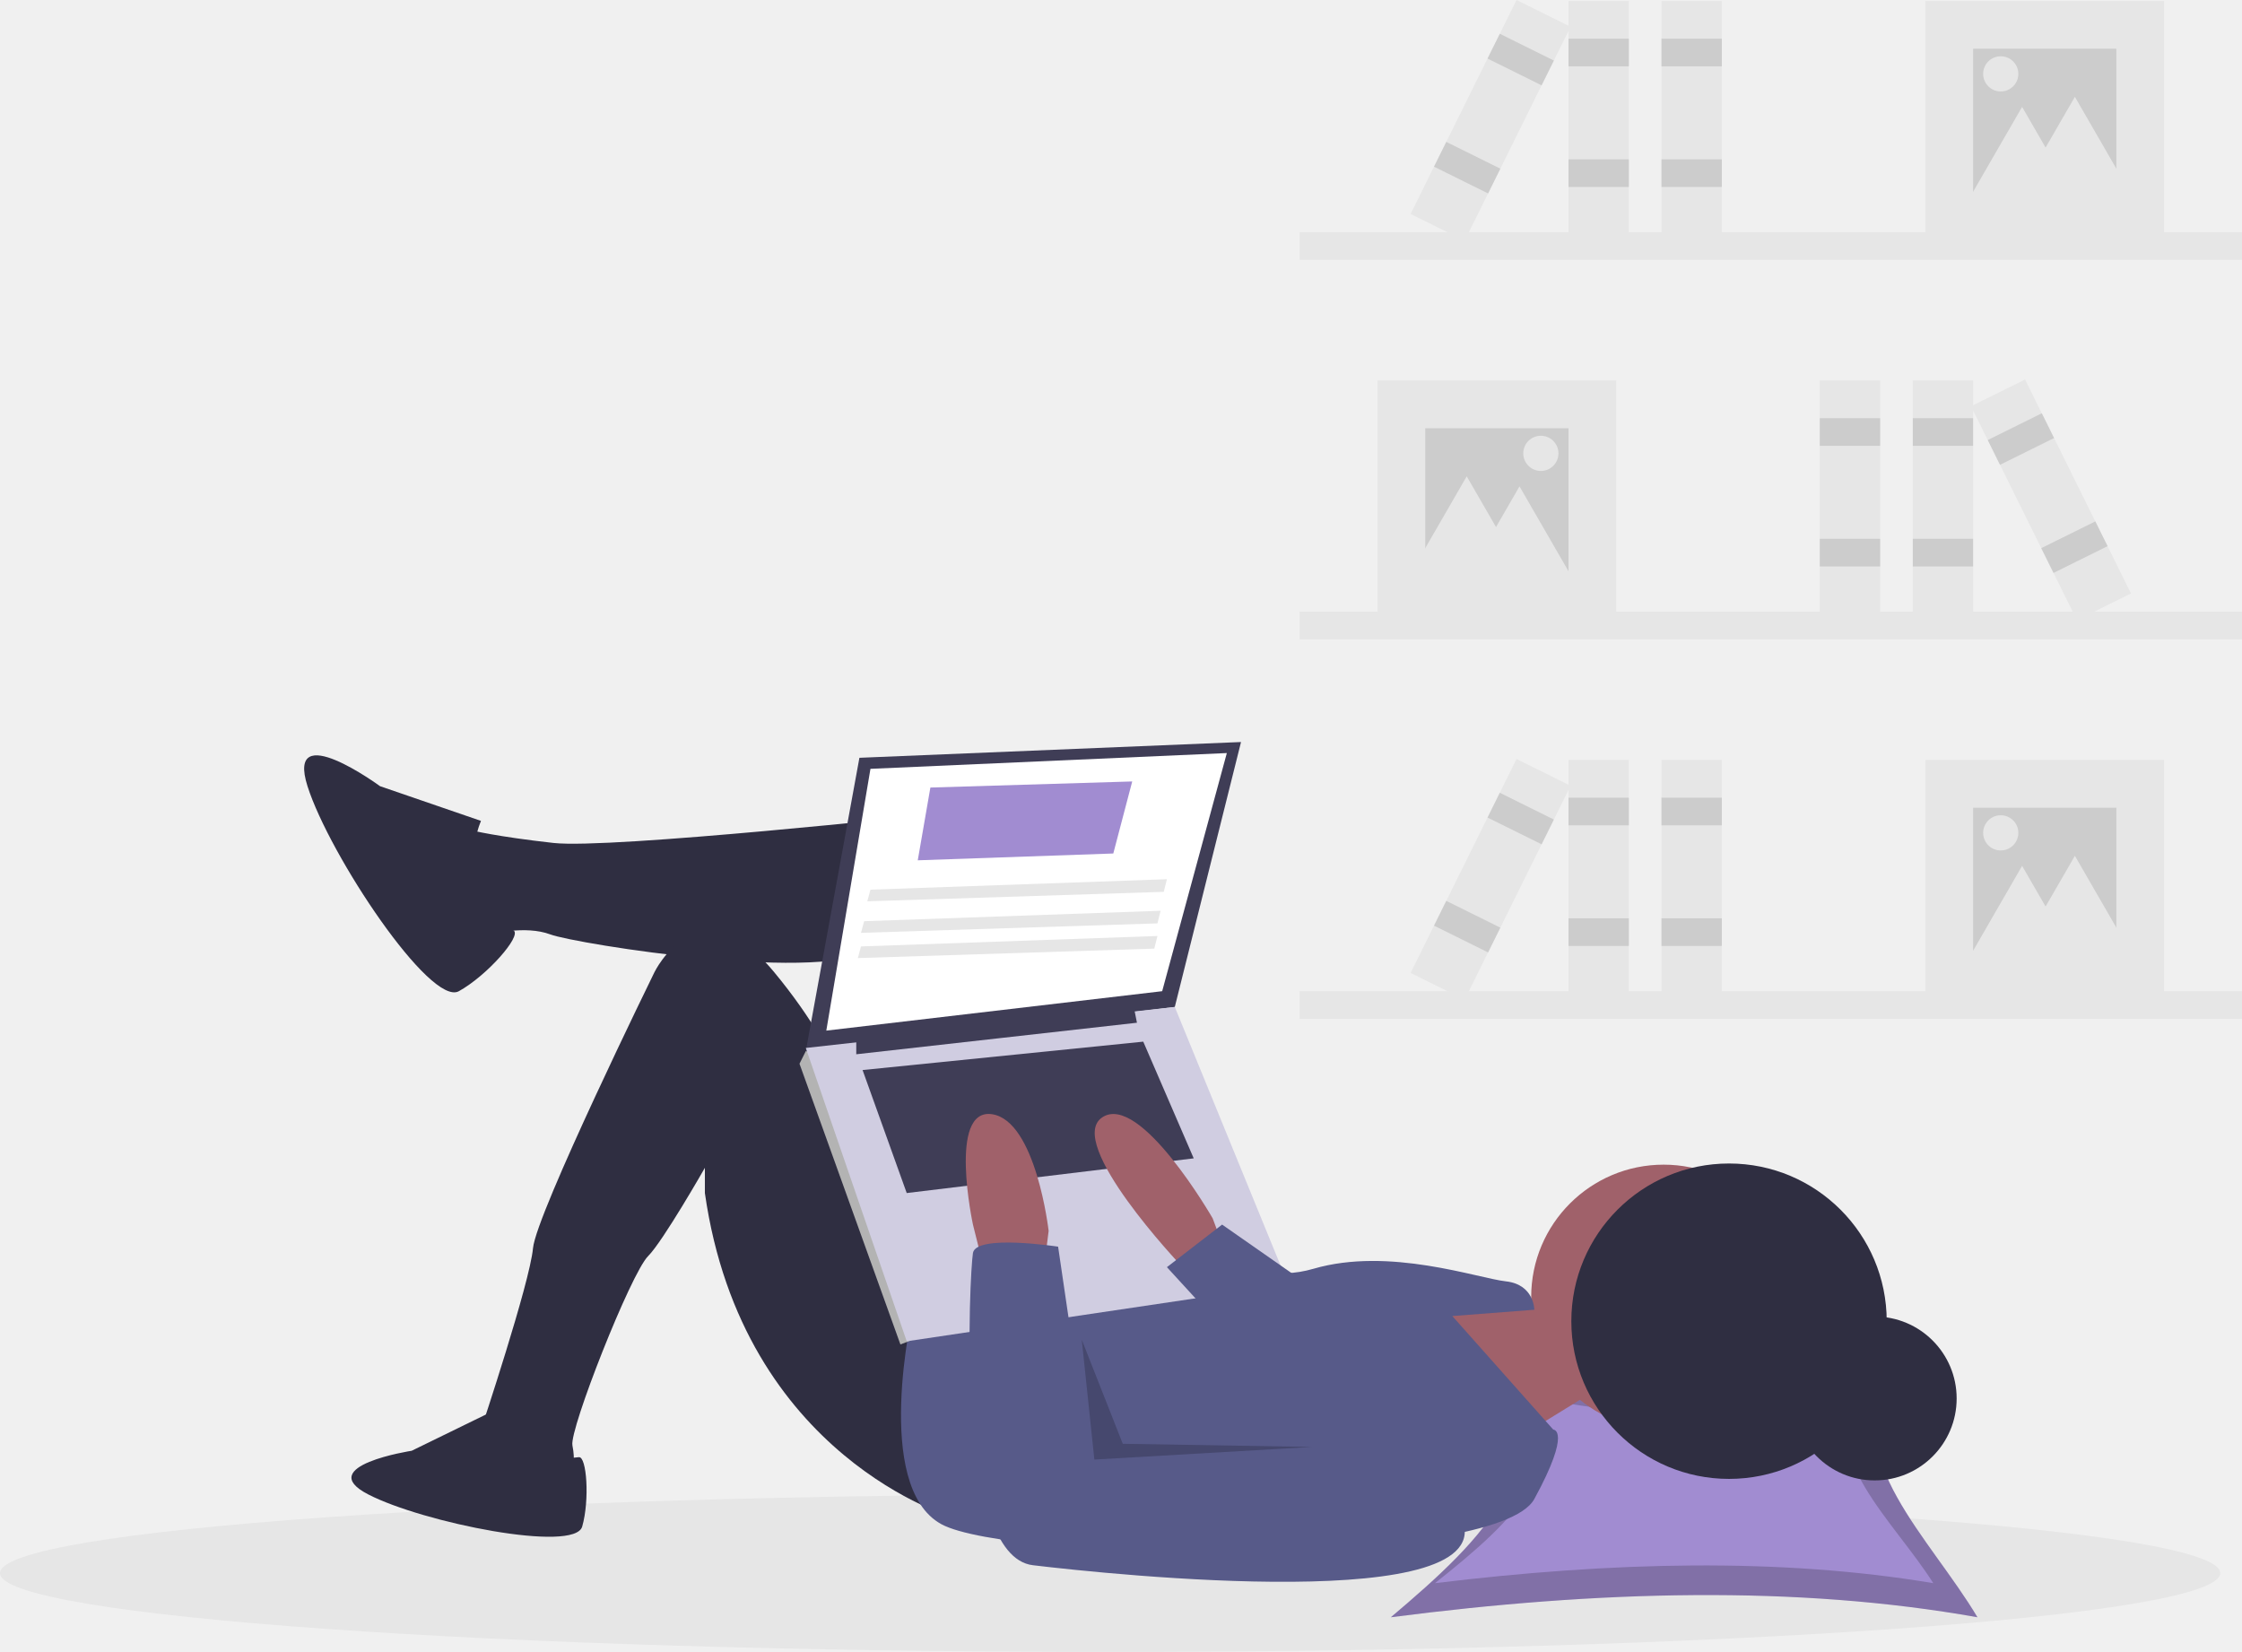
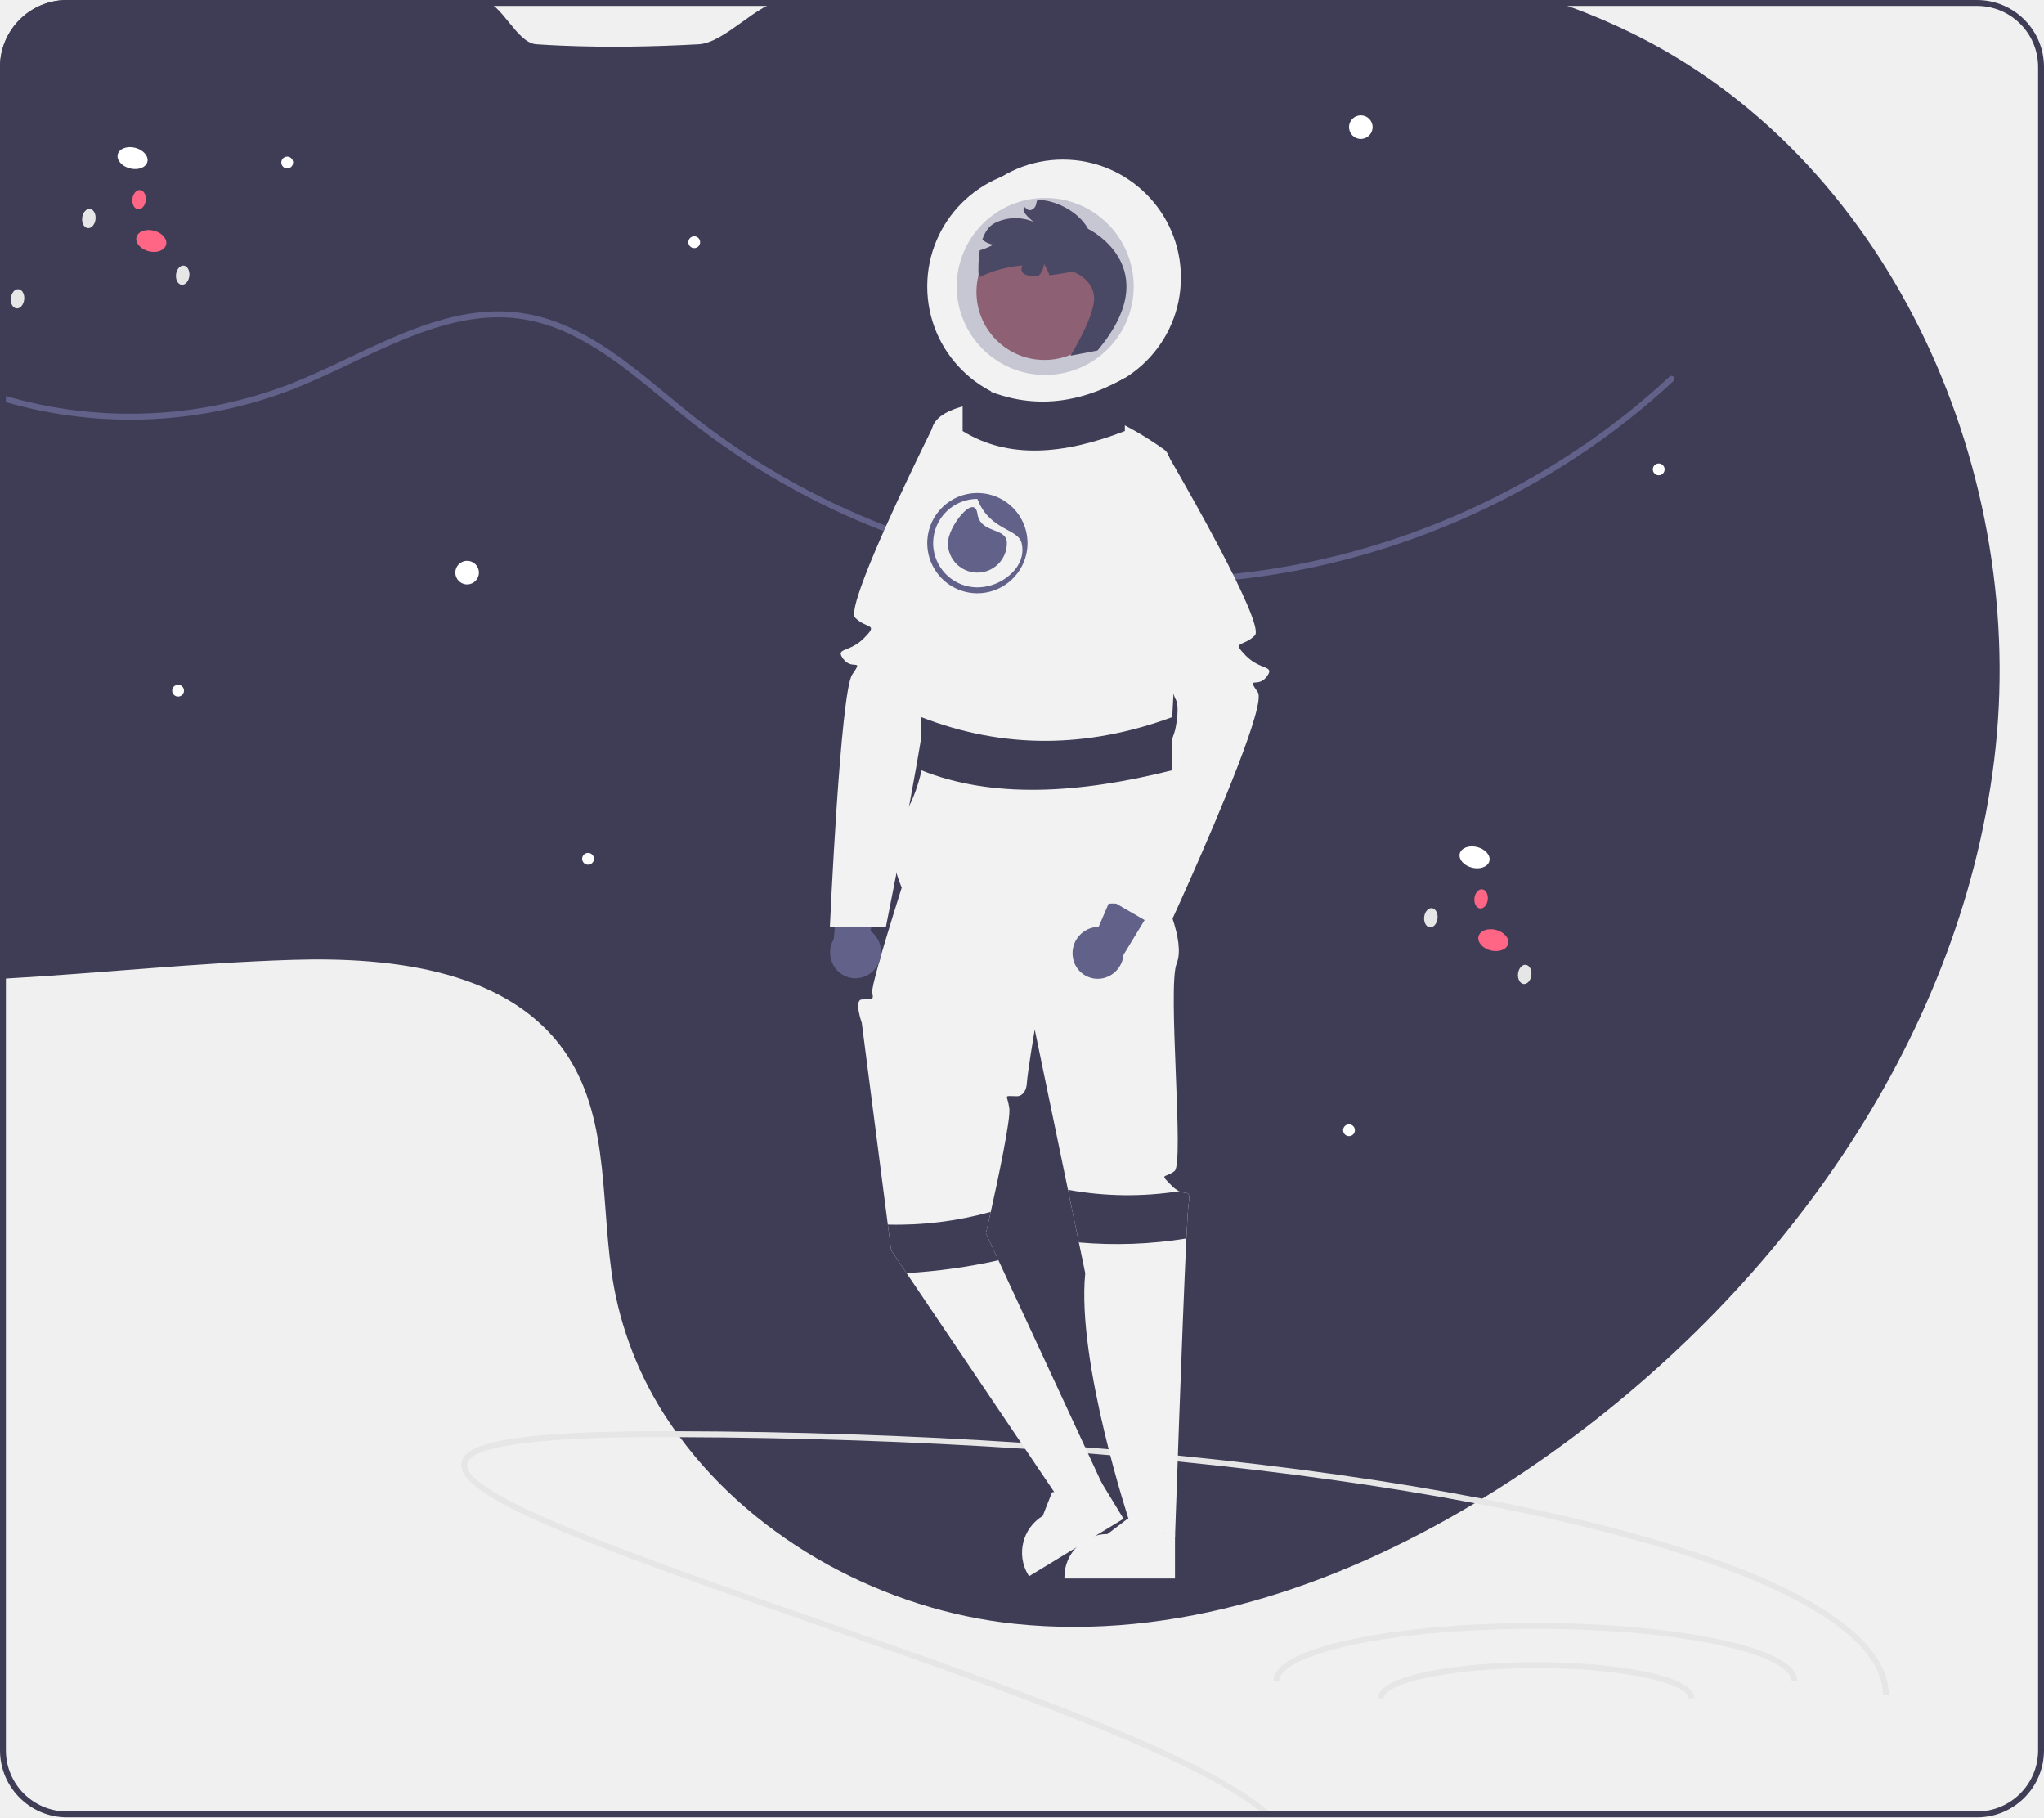
- <svg xmlns="http://www.w3.org/2000/svg" id="b3df86d2-2022-47c6-a781-bb5144daf06b" data-name="Layer 1" width="802.027" height="590.916" viewBox="0 0 802.027 590.916">
-   <rect x="464.906" y="218.808" width="337.121" height="9.889" fill="#e6e6e6" />
-   <rect x="492.774" y="136.101" width="85.404" height="85.404" fill="#e6e6e6" />
-   <rect x="509.855" y="153.182" width="51.242" height="51.242" fill="#ccc" />
-   <rect x="684.259" y="136.101" width="21.576" height="85.404" fill="#e6e6e6" />
-   <rect x="684.259" y="149.586" width="21.576" height="9.889" fill="#ccc" />
-   <rect x="684.259" y="192.737" width="21.576" height="9.889" fill="#ccc" />
-   <rect x="650.997" y="136.101" width="21.576" height="85.404" fill="#e6e6e6" />
-   <rect x="650.997" y="149.586" width="21.576" height="9.889" fill="#ccc" />
-   <rect x="650.997" y="192.737" width="21.576" height="9.889" fill="#ccc" />
-   <rect x="921.902" y="290.643" width="21.576" height="85.404" transform="translate(-250.0565 293.892) rotate(-26.3396)" fill="#e6e6e6" />
-   <rect x="911.133" y="306.647" width="21.576" height="9.889" transform="translate(-241.5231 286.8553) rotate(-26.3396)" fill="#ccc" />
-   <rect x="930.279" y="345.319" width="21.576" height="9.889" transform="translate(-256.6936 299.365) rotate(-26.3396)" fill="#ccc" />
-   <polygon points="524.688 170.382 535.554 189.201 546.419 208.02 524.688 208.02 502.958 208.02 513.823 189.201 524.688 170.382" fill="#e6e6e6" />
-   <polygon points="543.567 173.978 554.432 192.797 565.298 211.616 543.567 211.616 521.837 211.616 532.702 192.797 543.567 173.978" fill="#e6e6e6" />
-   <circle cx="551.209" cy="162.171" r="6.293" fill="#e6e6e6" />
-   <rect x="663.892" y="237.602" width="337.121" height="9.889" transform="translate(1465.919 330.5513) rotate(-180)" fill="#e6e6e6" />
-   <rect x="887.741" y="154.895" width="85.404" height="85.404" transform="translate(1661.899 240.6523) rotate(-180)" fill="#e6e6e6" />
-   <rect x="904.821" y="171.976" width="51.242" height="51.242" transform="translate(1661.899 240.6523) rotate(-180)" fill="#ccc" />
-   <rect x="760.084" y="154.895" width="21.576" height="85.404" transform="translate(1342.757 240.6523) rotate(-180)" fill="#e6e6e6" />
-   <rect x="760.084" y="168.38" width="21.576" height="9.889" transform="translate(1342.757 192.1068) rotate(-180)" fill="#ccc" />
-   <rect x="760.084" y="211.531" width="21.576" height="9.889" transform="translate(1342.757 278.4099) rotate(-180)" fill="#ccc" />
-   <rect x="793.347" y="154.895" width="21.576" height="85.404" transform="translate(1409.283 240.6523) rotate(-180)" fill="#e6e6e6" />
-   <rect x="793.347" y="168.38" width="21.576" height="9.889" transform="translate(1409.283 192.1068) rotate(-180)" fill="#ccc" />
-   <rect x="793.347" y="211.531" width="21.576" height="9.889" transform="translate(1409.283 278.4099) rotate(-180)" fill="#ccc" />
-   <rect x="721.427" y="154.895" width="21.576" height="85.404" transform="translate(1101.754 545.0149) rotate(-153.6604)" fill="#e6e6e6" />
-   <rect x="732.197" y="170.9" width="21.576" height="9.889" transform="translate(1131.826 508.5461) rotate(-153.6604)" fill="#ccc" />
-   <rect x="713.051" y="209.571" width="21.576" height="9.889" transform="translate(1078.364 573.3795) rotate(-153.6604)" fill="#ccc" />
-   <polygon points="742.244 34.634 731.379 53.453 720.514 72.272 742.244 72.272 763.975 72.272 753.109 53.453 742.244 34.634" fill="#e6e6e6" />
-   <polygon points="723.365 38.23 712.5 57.049 701.635 75.868 723.365 75.868 745.096 75.868 734.231 57.049 723.365 38.23" fill="#e6e6e6" />
-   <circle cx="715.724" cy="26.424" r="6.293" fill="#e6e6e6" />
-   <rect x="663.892" y="509.097" width="337.121" height="9.889" transform="translate(1465.919 873.5416) rotate(-180)" fill="#e6e6e6" />
-   <rect x="887.741" y="426.39" width="85.404" height="85.404" transform="translate(1661.899 783.6425) rotate(-180)" fill="#e6e6e6" />
-   <rect x="904.821" y="443.471" width="51.242" height="51.242" transform="translate(1661.899 783.6425) rotate(-180)" fill="#ccc" />
-   <rect x="760.084" y="426.39" width="21.576" height="85.404" transform="translate(1342.757 783.6425) rotate(-180)" fill="#e6e6e6" />
-   <rect x="760.084" y="439.875" width="21.576" height="9.889" transform="translate(1342.757 735.0971) rotate(-180)" fill="#ccc" />
-   <rect x="760.084" y="483.027" width="21.576" height="9.889" transform="translate(1342.757 821.4002) rotate(-180)" fill="#ccc" />
-   <rect x="793.347" y="426.39" width="21.576" height="85.404" transform="translate(1409.283 783.6425) rotate(-180)" fill="#e6e6e6" />
-   <rect x="793.347" y="439.875" width="21.576" height="9.889" transform="translate(1409.283 735.0971) rotate(-180)" fill="#ccc" />
-   <rect x="793.347" y="483.027" width="21.576" height="9.889" transform="translate(1409.283 821.4002) rotate(-180)" fill="#ccc" />
-   <rect x="721.427" y="426.39" width="21.576" height="85.404" transform="translate(981.2936 1059.819) rotate(-153.6604)" fill="#e6e6e6" />
-   <rect x="732.197" y="442.395" width="21.576" height="9.889" transform="translate(1011.366 1023.35) rotate(-153.6604)" fill="#ccc" />
-   <rect x="713.051" y="481.067" width="21.576" height="9.889" transform="translate(957.9038 1088.183) rotate(-153.6604)" fill="#ccc" />
-   <polygon points="742.244 306.129 731.379 324.948 720.514 343.768 742.244 343.768 763.975 343.768 753.109 324.948 742.244 306.129" fill="#e6e6e6" />
-   <polygon points="723.365 309.725 712.5 328.544 701.635 347.364 723.365 347.364 745.096 347.364 734.231 328.544 723.365 309.725" fill="#e6e6e6" />
-   <circle cx="715.724" cy="297.919" r="6.293" fill="#e6e6e6" />
-   <ellipse cx="397.129" cy="562.711" rx="397.129" ry="28.205" fill="#e6e6e6" />
-   <path d="M906.373,733.048c-64.755-11.525-135.567-9.609-209.847,0,33.855-28.581,63.075-57.163,29.219-85.744,66.039,13.624,75.289,12.245,148.752,0C857.459,675.885,889.334,704.467,906.373,733.048Z" transform="translate(-198.9865 -154.5418)" fill="#a18cd1" />
-   <path d="M906.373,733.048c-64.755-11.525-135.567-9.609-209.847,0,33.855-28.581,63.075-57.163,29.219-85.744,66.039,13.624,75.289,12.245,148.752,0C857.459,675.885,889.334,704.467,906.373,733.048Z" transform="translate(-198.9865 -154.5418)" opacity="0.2" />
-   <path d="M890.578,720.854c-55.007-9.2-115.159-7.67-178.257,0C741.08,698.04,765.901,675.226,737.142,652.412c56.098,10.875,63.955,9.774,126.359,0C849.027,675.226,876.104,698.04,890.578,720.854Z" transform="translate(-198.9865 -154.5418)" fill="#a18cd1" />
-   <circle cx="670.64" cy="500.244" r="29.309" fill="#2f2e41" />
-   <polygon points="537.591 466.249 557.899 469.634 568.053 498.967 538.72 517.019 504.873 466.249 536.463 466.249 537.591 466.249" fill="#a0616a" />
-   <circle cx="595.13" cy="463.993" r="47.385" fill="#a0616a" />
-   <path d="M532.372,445.919s-115.077,12.41-135.385,10.154-29.333-4.513-29.333-4.513-13.539,18.051-6.769,25.949A48.822,48.822,0,0,0,374.423,488.791s12.41-3.385,21.436,0,100.411,18.051,116.205,4.513S532.372,445.919,532.372,445.919Z" transform="translate(-198.9865 -154.5418)" fill="#2f2e41" />
-   <path d="M540.27,697.509s-75.59-21.436-89.128-116.205v-9.026S436.185,598.516,430.833,603.868c-6.205,6.205-28.205,62.051-27.077,67.693s0,7.897,0,7.897l-32.718-3.385V665.919s17.487-52.462,18.615-64.872,43.436-98.718,43.436-98.718,15.795-32.718,42.872,0,29.333,55.282,29.333,55.282l34.974,67.693Z" transform="translate(-198.9865 -154.5418)" fill="#2f2e41" />
-   <path d="M371.038,448.175l-36.103-12.41s-33.846-24.821-25.949,0,44,78.975,54.154,73.334,22.366-19.643,19.644-21.668S362.013,470.739,371.038,448.175Z" transform="translate(-198.9865 -154.5418)" fill="#2f2e41" />
-   <path d="M375.402,659.259l-29.144,14.233s-35.244,5.422-15.589,15.589,73.876,21.011,76.587,11.522,1.635-25.236-1.216-24.818S383.535,678.236,375.402,659.259Z" transform="translate(-198.9865 -154.5418)" fill="#2f2e41" />
-   <path d="M525.603,623.048s-14.667,63.18,10.154,76.718S734.322,715.561,747.86,690.74s6.769-24.821,6.769-24.821l-36.103-40.616L747.86,623.048s0-9.026-10.154-10.154-41.744-12.41-68.821-4.513-42.872-15.795-42.872-15.795Z" transform="translate(-198.9865 -154.5418)" fill="#575a89" />
-   <polygon points="307.437 271.069 288.257 375.993 420.258 360.198 443.95 265.428 307.437 271.069" fill="#3f3d56" />
-   <polygon points="311.386 275.018 295.591 368.659 415.745 354.557 438.873 269.377 311.386 275.018" fill="#fff" />
-   <polygon points="292.77 377.121 288.257 375.993 286.001 380.505 322.104 480.916 325.499 479.618 326.616 473.019 292.77 377.121" fill="#b3b3b3" />
-   <polygon points="288.257 374.864 324.36 479.788 460.873 459.48 420.258 360.198 288.257 374.864" fill="#d0cde1" />
-   <polygon points="306.309 371.48 306.309 377.121 406.719 365.839 405.591 360.198 306.309 371.48" fill="#3f3d56" />
-   <polygon points="308.565 382.762 324.36 426.762 427.027 414.352 408.976 372.608 308.565 382.762" fill="#3f3d56" />
-   <path d="M636.167,599.355l-3.385-9.026s-25.949-45.128-39.487-36.103,28.205,53.026,28.205,53.026h13.539Z" transform="translate(-198.9865 -154.5418)" fill="#a0616a" />
-   <path d="M550.423,606.124l-3.385-13.539s-9.026-41.744,6.769-39.487,20.308,41.744,20.308,41.744l-1.128,9.026Z" transform="translate(-198.9865 -154.5418)" fill="#a0616a" />
-   <path d="M577.501,600.483s-29.333-4.513-30.462,2.256-6.769,108.308,21.436,111.693,168.103,18.051,153.436-16.923-37.231-30.462-37.231-30.462L588.783,677.202Z" transform="translate(-198.9865 -154.5418)" fill="#575a89" />
-   <polygon points="467.078 458.916 437.181 438.044 417.437 453.275 442.258 480.352 467.078 458.916" fill="#575a89" />
-   <polygon points="386.976 479.224 391.488 522.096 469.335 517.583 401.642 516.455 386.976 479.224" opacity="0.2" />
-   <circle cx="618.521" cy="472.603" r="56.41" fill="#2f2e41" />
-   <polygon points="328.309 307.736 398.258 305.301 405.027 279.531 332.822 281.71 328.309 307.736" fill="#a18cd1" />
-   <polygon points="310.258 322.403 416.309 319.018 417.437 314.505 311.386 318.239 310.258 322.403" fill="#e6e6e6" />
-   <polygon points="308.001 333.685 414.053 330.3 415.181 325.787 309.129 329.521 308.001 333.685" fill="#e6e6e6" />
-   <polygon points="306.873 342.71 412.924 339.326 414.053 334.813 308.001 338.546 306.873 342.71" fill="#e6e6e6" />
+ <svg xmlns="http://www.w3.org/2000/svg" data-name="Layer 1" width="693" height="616" viewBox="0 0 693 616">
+   <path d="M929.6,399.75c-11.9,96.32-74.08,181.71-153.68,237.23q-9.69,6.765-19.86,12.98c-.85.52-1.7,1.04-2.55,1.55-47.3,28.38-101.49,46.56-155.93,40.89-44.23-4.6-87.66-28.13-113.58-63.28-.49-.66-.98-1.34-1.45-2.01a121.428,121.428,0,0,1-20.96-49.22c-4.66-26.29-1.04-55.36-15.52-77.79-18.78-29.1-59-33.84-93.61-32.75-32.35,1.01-64.65,4.51-96.96,6.33-.66.04-1.33.07-2,.11V164.69A22.717,22.717,0,0,1,276.19,142H416.92c6.81.89,11.63,14.55,18.42,15q4.41.3,8.81.48c15.43.64,30.84.37,46.23-.48,8.99-.49,19.98-14.18,28.96-15H779.2c1.94.64,3.86,1.31,5.78,2a214.757,214.757,0,0,1,24.2,10.44C895.74,198.33,941.5,303.43,929.6,399.75Z" transform="translate(-253.5 -142)" fill="#3f3d56" />
+   <path d="M820.89,271.14c-40.29,37.5-93.66,61.56-148.48,67.33q-8.07.855-16.18,1.17c-1.2.05-2.4.08-3.61.11-1.96.05-3.93.07-5.89.07q-3.525,0-7.05-.1a255.884,255.884,0,0,1-40.52-4.43c-.49-.1-.97-.19-1.46-.29q-3.165-.615-6.31-1.32-6.03-1.335-12-2.96c-1.29-.35-2.58-.71-3.87-1.09-1.85-.53-3.69-1.09-5.53-1.66-.69-.22-1.38-.43-2.07-.66q-1.05-.33-2.1-.69-6.405-2.1-12.7-4.56a255.242,255.242,0,0,1-66.37-37.91c-2.78-2.21-5.6-4.53-8.32-6.78-14.62-12.06-29.74-24.53-48.17-27.25-19.9-2.93-39.02,6.13-57.5,14.89-6.27,2.97-12.75,6.04-19.16,8.61a152.671,152.671,0,0,1-98.1,4.69c-.67-.18-1.34-.38-2-.58v-2.09c.66.2,1.33.4,2,.59a150.753,150.753,0,0,0,97.36-4.47c6.35-2.54,12.81-5.6,19.05-8.56,18.75-8.89,38.14-18.08,58.64-15.06,18.98,2.8,34.32,15.45,49.15,27.69,2.72,2.24,5.53,4.56,8.29,6.76a253.092,253.092,0,0,0,65.94,37.65h.01c4.02,1.56,8.09,3.03,12.18,4.39.59.19,1.18.38,1.77.58.66.21,1.33.42,1.99.63q2.535.81,5.08,1.54,2.49.75,5.01,1.42h.01q6.45,1.755,12.98,3.17c1.97.44,3.94.84,5.93,1.22.43.09.87.17,1.31.25a252.999,252.999,0,0,0,38.86,4.26h.01q6.795.21,13.57.05c1.18-.03,2.35-.07,3.52-.11q7.665-.3,15.31-1.08h.01c54.65-5.59,107.89-29.51,148.05-66.89a1.001,1.001,0,0,1,1.36,1.47Z" transform="translate(-253.5 -142)" fill="#61618a" />
+   <path d="M253.81,232.94a2.31,2.31,0,0,1-.31.72v-2.79A2.819,2.819,0,0,1,253.81,232.94Z" transform="translate(-253.5 -142)" fill="#ff6584" />
+   <ellipse cx="259.439" cy="243.279" rx="3.272" ry="2.276" transform="translate(-264.6456 332.0982) rotate(-83.62433)" fill="#e6e6e6" />
+   <ellipse cx="262.222" cy="264.487" rx="3.272" ry="2.276" transform="translate(-283.2484 353.7167) rotate(-83.62433)" fill="#3f3d56" />
+   <ellipse cx="753.442" cy="432.594" rx="3.601" ry="5.177" transform="translate(-104.4842 914.6788) rotate(-75.77932)" fill="#fff" />
+   <ellipse cx="719.599" cy="432.376" rx="3.601" ry="5.177" transform="translate(-129.8024 881.7077) rotate(-75.77932)" fill="#3f3d56" />
+   <ellipse cx="759.793" cy="460.673" rx="3.601" ry="5.177" transform="translate(-126.9114 942.016) rotate(-75.77932)" fill="#ff6584" />
+   <ellipse cx="770.439" cy="472.279" rx="3.272" ry="2.276" transform="translate(-37.97424 1043.508) rotate(-83.62433)" fill="#e6e6e6" />
+   <ellipse cx="773.222" cy="493.487" rx="3.272" ry="2.276" transform="translate(-56.57703 1065.126) rotate(-83.62433)" fill="#3f3d56" />
+   <ellipse cx="738.622" cy="453.071" rx="3.272" ry="2.276" transform="translate(-47.16909 994.8123) rotate(-83.62433)" fill="#e6e6e6" />
+   <ellipse cx="755.653" cy="446.673" rx="3.272" ry="2.276" transform="translate(-25.66983 1006.051) rotate(-83.62433)" fill="#ff6584" />
+   <ellipse cx="734.671" cy="429.386" rx="3.272" ry="2.276" transform="translate(-27.14252 969.8313) rotate(-83.62433)" fill="#3f3d56" />
+   <ellipse cx="298.442" cy="195.594" rx="3.601" ry="5.177" transform="translate(-217.9726 294.8423) rotate(-75.77932)" fill="#fff" />
+   <ellipse cx="264.599" cy="195.376" rx="3.601" ry="5.177" transform="translate(-243.2908 261.8712) rotate(-75.77932)" fill="#3f3d56" />
+   <ellipse cx="304.793" cy="223.673" rx="3.601" ry="5.177" transform="translate(-240.3998 322.1794) rotate(-75.77932)" fill="#ff6584" />
+   <ellipse cx="315.439" cy="235.279" rx="3.272" ry="2.276" transform="translate(-206.9137 380.6402) rotate(-83.62433)" fill="#e6e6e6" />
+   <ellipse cx="318.222" cy="256.487" rx="3.272" ry="2.276" transform="translate(-225.5165 402.2587) rotate(-83.62433)" fill="#3f3d56" />
+   <ellipse cx="283.622" cy="216.071" rx="3.272" ry="2.276" transform="translate(-216.1085 331.9446) rotate(-83.62433)" fill="#e6e6e6" />
+   <ellipse cx="300.653" cy="209.673" rx="3.272" ry="2.276" transform="translate(-194.6093 343.183) rotate(-83.62433)" fill="#ff6584" />
+   <ellipse cx="279.671" cy="192.386" rx="3.272" ry="2.276" transform="translate(-196.082 306.9636) rotate(-83.62433)" fill="#3f3d56" />
+   <circle cx="158.373" cy="194.095" r="4" fill="#fff" />
+   <circle cx="60.373" cy="234.095" r="2" fill="#fff" />
+   <circle cx="457.373" cy="383.095" r="2" fill="#fff" />
+   <circle cx="199.373" cy="291.095" r="2" fill="#fff" />
+   <circle cx="235.373" cy="82.095" r="2" fill="#fff" />
+   <circle cx="562.373" cy="159.095" r="2" fill="#fff" />
+   <circle cx="97.373" cy="55.095" r="2" fill="#fff" />
+   <circle cx="461.373" cy="43.095" r="4" fill="#fff" />
+   <path d="M893.87,716.6h-2c0-11.54-10.81-22.83-32.14-33.56-20.87-10.5-50.79-19.94-88.91-28.05q-8.46-1.8-17.31-3.48c-30.52-5.8-64.43-10.55-100.75-14.16q-11.265-1.125-22.85-2.09c-2.5-.22-5.02-.42-7.55-.63q-10.545-.825-21.31-1.54c-37.46-2.48-76.79-3.83-117.05-3.97-2.37-.02-4.75-.02-7.13-.02-52.43,0-64.27,4.95-64.97,9.11-1.79,10.52,58.85,31.65,117.49,52.1C594.3,712.93,661.01,736.19,683.73,756c.77.67,1.49,1.34,2.16,2h-2.75c-.73-.66-1.52-1.33-2.36-2C656.79,736.84,589.5,713.38,528.73,692.19c-74.94-26.12-120.77-42.72-118.81-54.32.85-5.02,9.23-10.77,66.95-10.77,1.89,0,3.79,0,5.68.01,40.25.11,79.58,1.43,117.08,3.89q10.995.705,21.77,1.56c2.67.21,5.33.42,7.98.65q11.88.99,23.45,2.14c37.28,3.7,72.05,8.6,103.23,14.61q7.74,1.5,15.18,3.08C850.32,669.86,893.87,692.43,893.87,716.6Z" transform="translate(-253.5 -142)" fill="#e6e6e6" />
+   <path d="M862.873,711.779h-2c0-8.54-34.888-17.684-86.825-17.684-51.936,0-86.824,9.144-86.824,17.684h-2c0-12.321,45.162-19.684,88.824-19.684S862.873,699.458,862.873,711.779Z" transform="translate(-253.5 -142)" fill="#e6e6e6" />
+   <path d="M827.976,717.595h-2c0-4.823-21.207-10.198-51.637-10.198s-51.637,5.375-51.637,10.198h-2c0-7.923,27.635-12.198,53.637-12.198S827.976,709.672,827.976,717.595Z" transform="translate(-253.5 -142)" fill="#e6e6e6" />
+   <circle cx="360.373" cy="94.095" r="40" fill="#f2f2f2" />
+   <circle cx="354.373" cy="97.095" r="40" fill="#f2f2f2" />
+   <path d="M651.872,677.04,614.38,677.039V676.565a14.594,14.594,0,0,1,14.593-14.593h.001l6.848-5.196L648.6,661.973l3.273 0Z" transform="translate(-253.5 -142)" fill="#f2f2f2" />
+   <path d="M634.419,656.791l-32.033,19.483-.246-.405a14.594,14.594,0,0,1,4.884-20.051l.001-0,3.151-7.998,13.617-2.201,2.796-1.701Z" transform="translate(-253.5 -142)" fill="#f2f2f2" />
+   <path d="M656.443,550.565c-.17,1.2-.42,5.28-.71,11.22-1.41,28.8-3.86,101.31-3.86,101.31l-15.27-4.75s-18.16-54.78-15.16-84.78l-2.16-10.44-3.7-17.84v-.01l-11.27-54.33s-2.47,14.72-2.67,18.17-2.2,4.45-3.2,4.45c-5.01,0-3.47-.89-2.74,4.06.53,3.56-3.81,23.97-6.29,35.13-.96,4.34-1.64,7.28-1.64,7.28l4.24,9.14,35.15,75.8-13.29,7.12-53.02-78.58-5.23-7.75-1.12-8.69-8.82-68.37s-2.75-7.73,0-7.93c2.76-.21,4.32.66,3.54-2.27-.78-2.94,15.22-51.94,15.22-51.94l83,18s8.18,16.26,5,24c-3.19,7.74,2.61,67.68-.7,70.34-3.3,2.66-5.43.53-.87,5.1a8.386,8.386,0,0,0,2.43,1.76C656.123,547.045,657.243,544.965,656.443,550.565Z" transform="translate(-253.5 -142)" fill="#f2f2f2" />
+   <circle cx="354.113" cy="98.96" r="23.056" fill="#a0616a" />
+   <path d="M625.58,260.816l-9.14,1.75s8.5-13.72,8-20c-.5-6.28-7.34-8.53-7.34-8.53s-3.79.82-7.78,1.28a20.061,20.061,0,0,0-1.85-3.85,6.716,6.716,0,0,1-1.96,4.14,10.935,10.935,0,0,1-4.33-.5c-1.58-.72-1.55-1.97-1.03-3.14a41.624,41.624,0,0,0-14.82,4.07,40.899,40.899,0,0,1,.35-9.2c.22-.06.44-.13.66-.2a20.414,20.414,0,0,0,3.92-1.71,6.752,6.752,0,0,1-3.7-1.74c.84-2.46,2.18-4.59,4.29-5.63a15.815,15.815,0,0,1,13.13-.35s-4.89-3.57-3.09-5.03c.12.12.24.23.37.34.17.14.36.29.54.43,1.11.9,2.77-.37,2.99-1.73a4.586,4.586,0,0,1,.1-.51c.03-.14.07-.28.11-.41a3.394,3.394,0,0,1,.12-.34c3.33-.8,13.4,2.45,17.27,9.61C622.39,219.566,649.44,232.566,625.58,260.816Z" transform="translate(-253.5 -142)" fill="#3f3d56" />
+   <path d="M617.228,466.376a8.934,8.934,0,0,1,7.321-10.083,8.571,8.571,0,0,1,1.413-.103l24.107-55.982L666.606,412.624l-32.198,53.034a8.909,8.909,0,0,1-7.366,8.003,8.526,8.526,0,0,1-9.78-7.053Q617.243,466.492,617.228,466.376Z" transform="translate(-253.5 -142)" fill="#61618a" />
+   <path d="M549.697,470.94a8.934,8.934,0,0,0-.006-12.461,8.571,8.571,0,0,0-1.084-.913l13.355-59.471-20.677.341-5.074,61.835a8.909,8.909,0,0,0,1.264,10.803,8.526,8.526,0,0,0,12.057.033Q549.616,471.024,549.697,470.94Z" transform="translate(-253.5 -142)" fill="#61618a" />
+   <path d="M682.943,371.385c-3,4-7-.51-3,5.25,2.75,3.96-13.01,41.08-23.1,63.82-4.56,10.29-7.97,17.64-7.97,17.64l-17.01-9.85-1.99-1.15s15.6-39.26,20.62-53.37c.83-2.34,1.38-3.99,1.51-4.65.94-4.69,1.06-8.71,0-10.2a13.905,13.905,0,0,1-.64-1.71c-2.01-5.89-8.13-25.78-13.86-44.59-1.67-5.52-3.32-10.94-4.82-15.89-3.85-12.71-6.74-22.3-6.74-22.3l23,1s.38.64,1.05,1.8c1.6,2.76,4.88,8.45,8.68,15.29,2.74,4.92,5.76,10.45,8.61,15.89,7.26,13.84,13.51,27.17,11.66,29.02-4,4-8.09,1.73-3.05,6.86C680.943,369.385,685.943,367.385,682.943,371.385Z" transform="translate(-253.5 -142)" fill="#f2f2f2" />
+   <path d="M655.44,424.566c-6-5.94-4.89-33.01-4.89-33.01s5.97-90.9-2.11-96.99a112.674,112.674,0,0,0-17.76-10.49c-.36-.16-.55-.25-.55-.25l-5.16-14.55-31.79-1.65-5.55,10.78s-.87.06-2.23.25c-5.08.7-17.02,3.18-15.96,10.91,1.34,9.8-8.12,69.99-11,73s-2.12,14.01,5,21,2,26-3,34a27.385,27.385,0,0,0-3.96,16.34s3.96,21.66,13.96,14.66c3.81-2.67,9.22-3.01,15.73-2.52.063.005.132.013.196.018l-.196.982c9.04.67,20.21,2.94,32.16,2.81l-.354-1.005c.119-.001.235.006.354.005,2.02-.02,4.05-.11,6.11-.29,17.82-1.55,25.69,3.35,28-2C654.75,441.216,661.44,430.506,655.44,424.566Z" transform="translate(-253.5 -142)" fill="#f2f2f2" />
+   <circle cx="354.373" cy="97.095" r="30" fill="#61618a" opacity="0.3" />
+   <path d="M593.443,284.385s-4.56,15.14-9.87,32.61c-1.67,5.5-3.42,11.23-5.12,16.8-5.55,18.11-10.61,34.43-11.08,35.08-1.06,1.49-.93,5.51,0,10.2.19.94-.24,4.6-1.05,9.85-1.06,6.89-2.77,16.51-4.59,26.33-1.45,7.85-2.97,15.82-4.28,22.61-2.05,10.54-3.58,18.23-3.58,18.23h-19s3.57-79.71,7.57-85.46c4-5.76,0-1.25-3-5.25s2-2,7.04-7.14c5.04-5.13.96-2.86-3.04-6.86-1.48-1.48,1.83-10.91,6.59-22.2,2.22-5.24,4.75-10.89,7.25-16.33,5.17-11.23,10.24-21.56,12.25-25.64,0-.01.01-.02.01-.03l.9-1.8Z" transform="translate(-253.5 -142)" fill="#f2f2f2" />
+   <path d="M634.873,288.095c-20.879,8.11-39.651,9.508-55,0v-18c18.077,10.846,36.417,10.55,55,0Z" transform="translate(-253.5 -142)" fill="#3f3d56" />
+   <path d="M650.873,403.095c-32.267,8.11-61.279,9.508-85,0v-18c27.937,10.846,56.281,10.55,85,0Z" transform="translate(-253.5 -142)" fill="#3f3d56" />
+   <path d="M656.443,550.565c-.17,1.2-.42,5.28-.71,11.22a147.584,147.584,0,0,1-36.45,1.34l-3.7-17.84a112.887,112.887,0,0,0,37.72.48C656.123,547.045,657.243,544.965,656.443,550.565Z" transform="translate(-253.5 -142)" fill="#3f3d56" />
+   <path d="M592.013,569.175a195.433,195.433,0,0,1-31.16,4.34l-5.23-7.75-1.12-8.69a118.572,118.572,0,0,0,34.91-4.32c-.96,4.34-1.64,7.28-1.64,7.28Z" transform="translate(-253.5 -142)" fill="#3f3d56" />
+   <path d="M594.873,326.095a10,10,0,0,1-20,0c0-5.523,9-17,10-10S594.873,320.572,594.873,326.095Z" transform="translate(-253.5 -142)" fill="#61618a" />
+   <path d="M585.96,309.14c-.36-.03-.72-.04-1.09-.04a17.026,17.026,0,0,0-16.98,16.11c-.01.29-.02.59-.02.89,0,.41.01.81.05,1.21a16.987,16.987,0,0,0,31.24,7.98,15.947,15.947,0,0,0,1.04-1.85,16.989,16.989,0,0,0-14.24-24.3ZM597.7,335a16.918,16.918,0,0,1-12.83,6.1,15.022,15.022,0,0,1-14.88-13.13,14.44,14.44,0,0,1-.12-1.87,2.261,2.261,0,0,1,.01-.26,15.002,15.002,0,0,1,14.99-14.74c.09.24.18.47.28.69,4.27,10.1,13.53,9.34,14.72,14.31a9.831,9.831,0,0,1-.98,7.09A11.521,11.521,0,0,1,597.7,335Z" transform="translate(-253.5 -142)" fill="#61618a" />
+   <path d="M923.81,142H276.19a22.717,22.717,0,0,0-22.69,22.69V735.31A22.717,22.717,0,0,0,276.19,758H923.81a22.717,22.717,0,0,0,22.69-22.69V164.69A22.717,22.717,0,0,0,923.81,142ZM944.5,735.31A20.712,20.712,0,0,1,923.81,756H276.19a20.712,20.712,0,0,1-20.69-20.69V164.69A20.712,20.712,0,0,1,276.19,144H923.81a20.712,20.712,0,0,1,20.69,20.69Z" transform="translate(-253.5 -142)" fill="#3f3d56" />
</svg>
